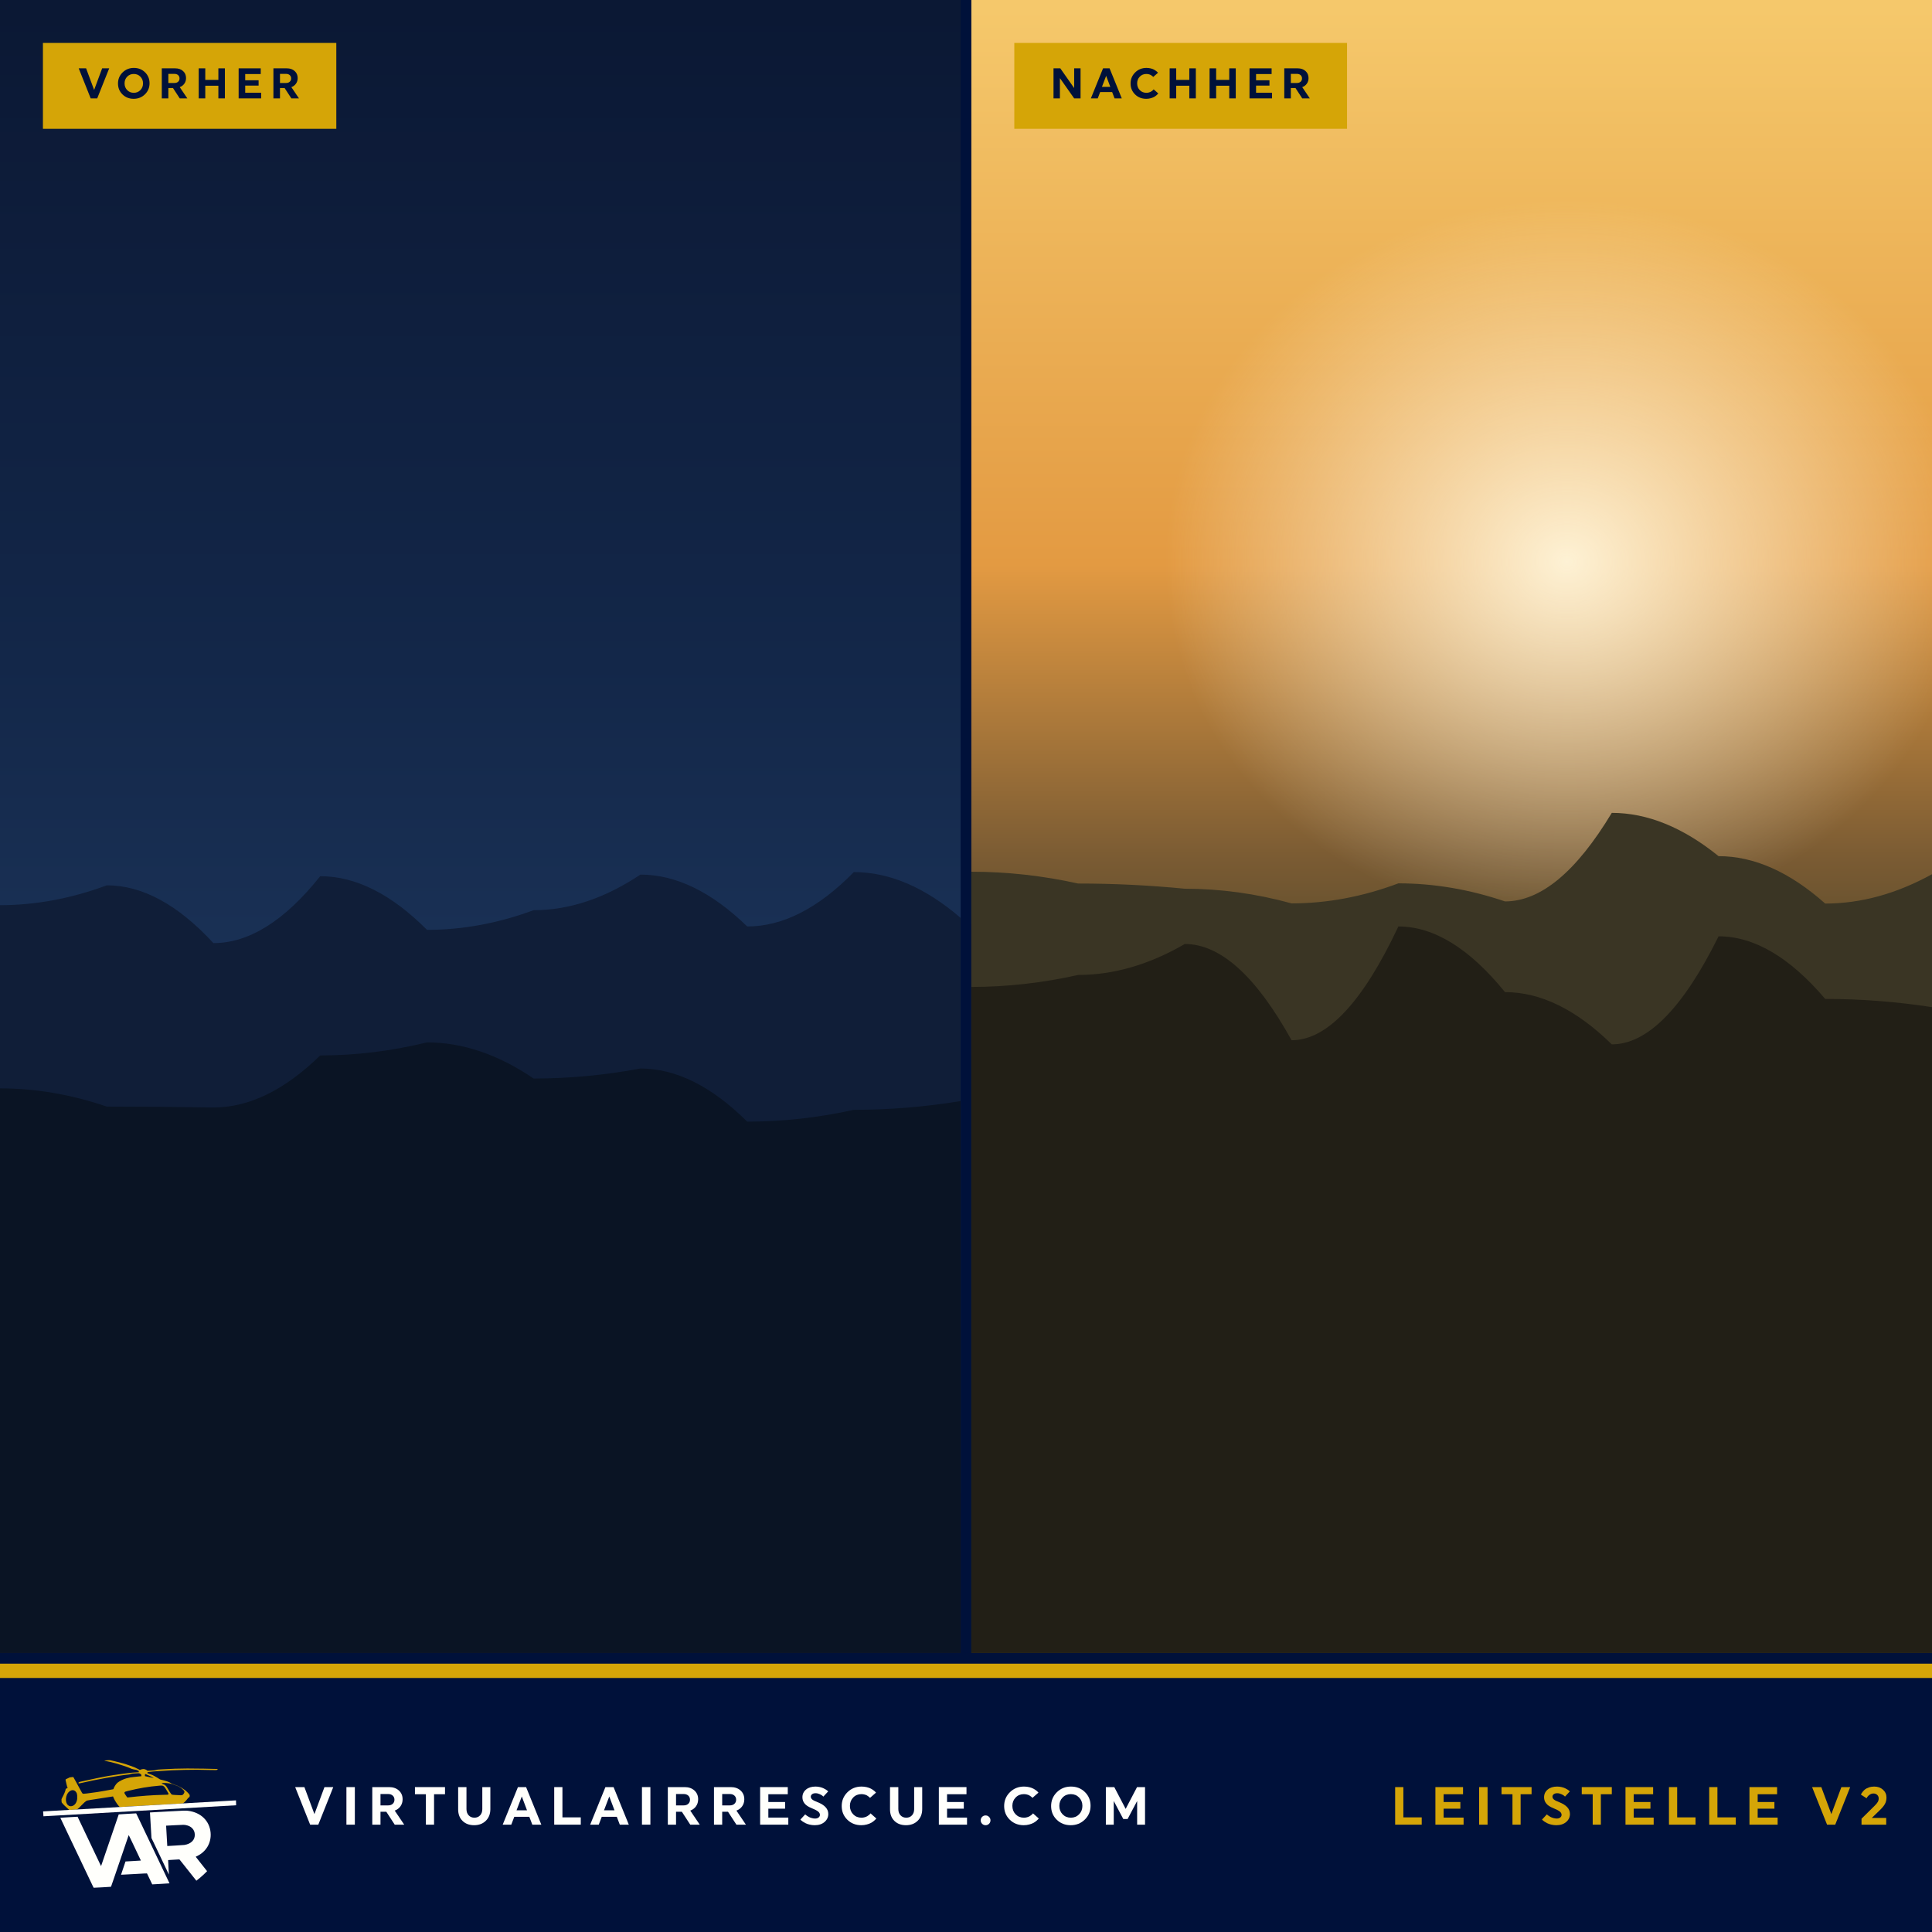
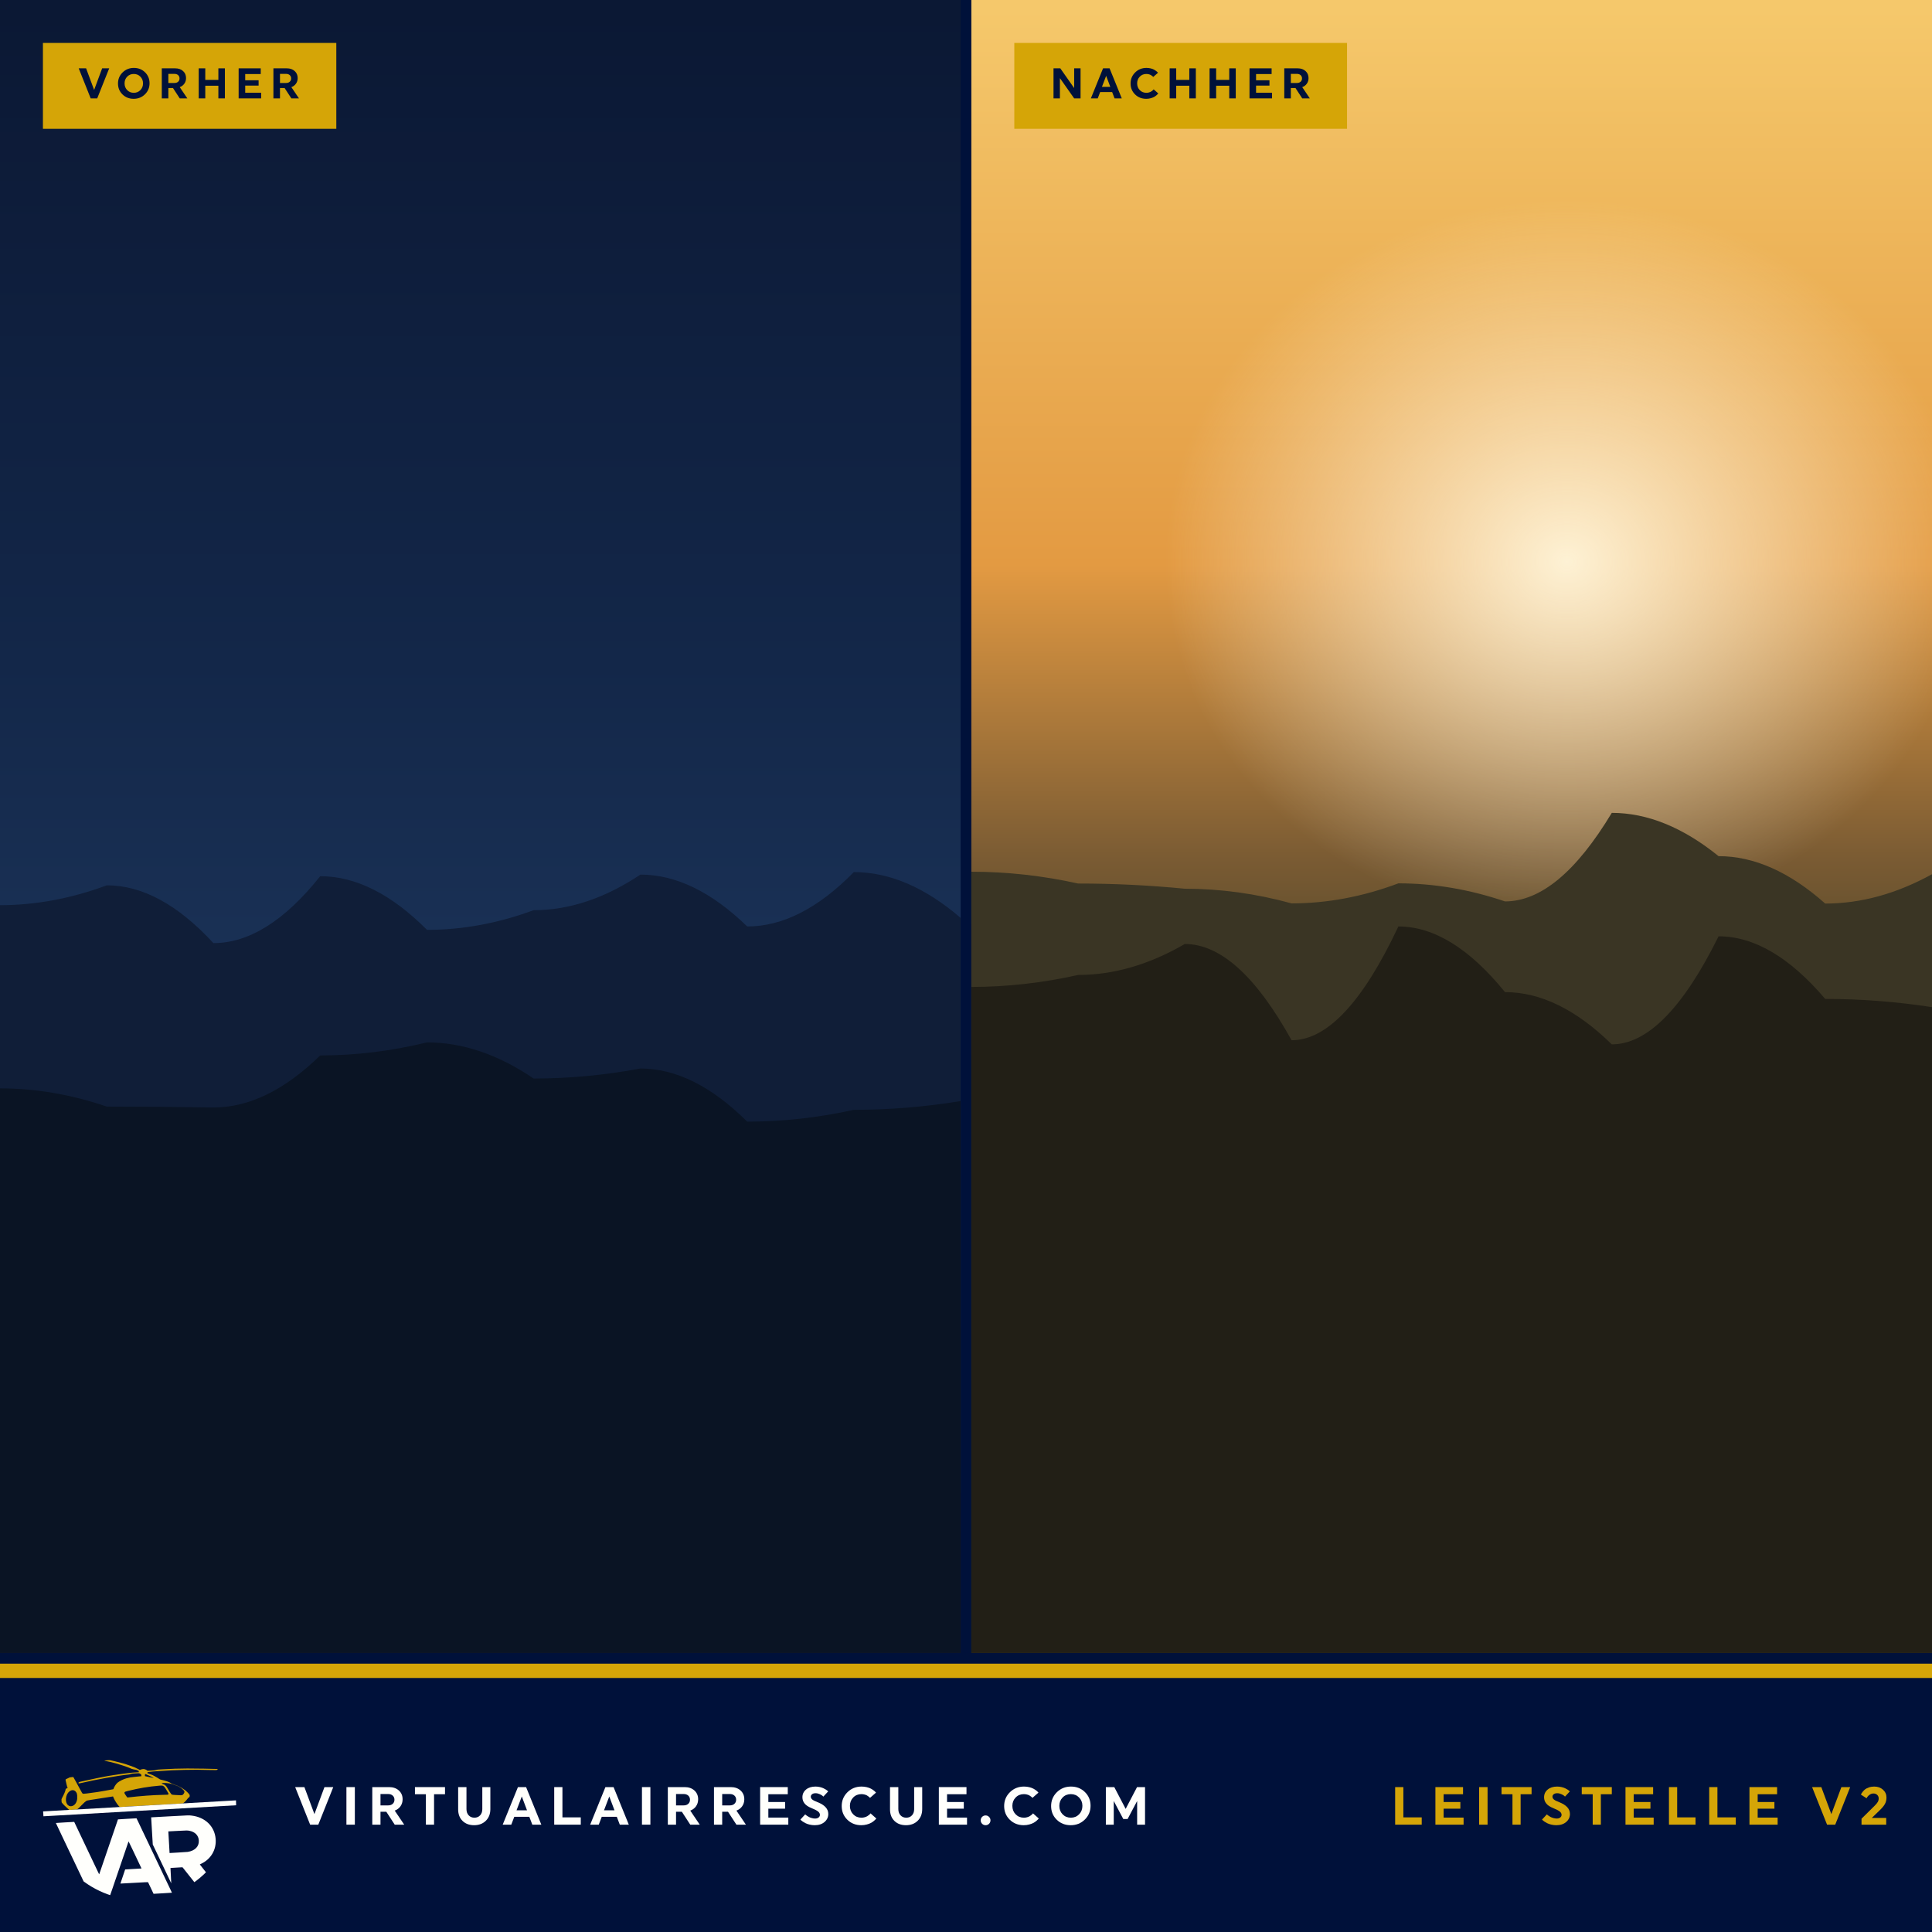
<svg xmlns="http://www.w3.org/2000/svg" viewBox="0 0 1080 1080" width="1080" height="1080">
  <rect width="1080" height="1080" fill="#00113A" />
  <defs>
    <clipPath id="cmp40">
      <rect x="0.0" y="0" width="537.0" height="924" />
    </clipPath>
  </defs>
  <g clip-path="url(#cmp40)">
    <g transform="translate(0.0,0)">
      <defs>
        <linearGradient id="sc41" x1="0" y1="0" x2="0" y2="1">
          <stop offset="0%" stop-color="#0B1834" />
          <stop offset="40%" stop-color="#132749" />
          <stop offset="62%" stop-color="#1B3358" />
          <stop offset="100%" stop-color="#0A1426" />
        </linearGradient>
      </defs>
      <rect width="537.0" height="924" fill="url(#sc41)" />
      <path d="M0,924 L0,506.0 Q29.8,506.0 59.7,494.9 Q89.5,494.9 119.3,527.2 Q149.2,527.2 179.0,489.8 Q208.8,489.8 238.7,519.8 Q268.5,519.8 298.3,508.8 Q328.2,508.8 358.0,488.9 Q387.8,488.9 417.7,517.9 Q447.5,517.9 477.3,487.5 Q507.2,487.5 537.0,513.1 L537.0,924 Z" fill="#101E38" />
      <path d="M0,924 L0,608.4 Q29.8,608.4 59.7,618.6 Q89.5,618.6 119.3,619.1 Q149.2,619.1 179.0,590.0 Q208.8,590.0 238.7,582.7 Q268.5,582.7 298.3,602.9 Q328.2,602.9 358.0,597.3 Q387.8,597.3 417.7,627.0 Q447.5,627.0 477.3,620.4 Q507.2,620.4 537.0,615.5 L537.0,924 Z" fill="#0A1424" />
    </g>
  </g>
  <rect x="24.0" y="24" width="164" height="48" fill="#D5A507" />
  <g fill="#00113A" transform="translate(44.0,55.0)">
    <path transform="translate(0.00,0) scale(0.024,-0.024)" d="M279.0 0.0 0.0 700.0H172.0L359.0 197.0L546.0 700.0H710.0L431.0 0.0Z" />
    <path transform="translate(20.88,0) scale(0.024,-0.024)" d="M413.0 130.0Q505.0 130.0 566.5 193.0Q628.0 256.0 628.0 350.0Q628.0 443.0 566.5 506.0Q505.0 569.0 413.0 569.0Q320.0 569.0 259.0 506.0Q198.0 443.0 198.0 350.0Q198.0 256.0 259.0 193.0Q320.0 130.0 413.0 130.0ZM152.0 604.5Q259.0 710.0 415.0 710.0Q571.0 710.0 675.5 607.0Q780.0 504.0 780.0 352.0Q780.0 200.0 673.0 95.0Q566.0 -10.0 410.0 -10.0Q254.0 -10.0 149.5 92.5Q45.0 195.0 45.0 347.0Q45.0 499.0 152.0 604.5Z" />
    <path transform="translate(44.52,0) scale(0.024,-0.024)" d="M374.0 571.0H233.0V359.0H374.0Q429.0 359.0 461.0 388.5Q493.0 418.0 493.0 465.0Q493.0 512.0 461.0 541.5Q429.0 571.0 374.0 571.0ZM80.0 0.0V700.0H393.0Q505.0 700.0 575.0 637.0Q645.0 574.0 645.0 473.0Q645.0 399.0 605.5 343.0Q566.0 287.0 498.0 262.0L675.0 0.0H498.0L341.0 241.0H233.0V0.0Z" />
    <path transform="translate(65.16,0) scale(0.024,-0.024)" d="M538.0 0.0V295.0H233.0V0.0H80.0V700.0H233.0V431.0H538.0V700.0H690.0V0.0Z" />
    <path transform="translate(87.48,0) scale(0.024,-0.024)" d="M605.0 0.0H80.0V700.0H595.0V567.0H233.0V422.0H545.0V298.0H233.0V132.0H605.0Z" />
    <path transform="translate(106.92,0) scale(0.024,-0.024)" d="M374.0 571.0H233.0V359.0H374.0Q429.0 359.0 461.0 388.5Q493.0 418.0 493.0 465.0Q493.0 512.0 461.0 541.5Q429.0 571.0 374.0 571.0ZM80.0 0.0V700.0H393.0Q505.0 700.0 575.0 637.0Q645.0 574.0 645.0 473.0Q645.0 399.0 605.5 343.0Q566.0 287.0 498.0 262.0L675.0 0.0H498.0L341.0 241.0H233.0V0.0Z" />
  </g>
  <defs>
    <clipPath id="cmp42">
      <rect x="543.0" y="0" width="537.0" height="924" />
    </clipPath>
  </defs>
  <g clip-path="url(#cmp42)">
    <g transform="translate(543.0,0)">
      <defs>
        <linearGradient id="sc43" x1="0" y1="0" x2="0" y2="1">
          <stop offset="0%" stop-color="#F5C86B" />
          <stop offset="34%" stop-color="#E39A42" />
          <stop offset="52%" stop-color="#7A5B33" />
          <stop offset="70%" stop-color="#22301F" />
          <stop offset="100%" stop-color="#141D14" />
        </linearGradient>
        <radialGradient id="sc43s">
          <stop offset="0%" stop-color="#FFF6DC" stop-opacity=".95" />
          <stop offset="100%" stop-color="#FFF6DC" stop-opacity="0" />
        </radialGradient>
      </defs>
      <rect width="537.0" height="924" fill="url(#sc43)" />
      <ellipse cx="333" cy="314" rx="226" ry="203" fill="url(#sc43s)" />
      <path d="M0,924 L0,487.3 Q29.8,487.3 59.7,493.9 Q89.5,493.9 119.3,496.8 Q149.2,496.8 179.0,505.0 Q208.8,505.0 238.7,493.8 Q268.5,493.8 298.3,503.9 Q328.2,503.9 358.0,454.4 Q387.8,454.4 417.7,478.6 Q447.5,478.6 477.3,505.1 Q507.2,505.1 537.0,488.7 L537.0,924 Z" fill="#3A3524" />
      <path d="M0,924 L0,551.7 Q29.8,551.7 59.7,545.0 Q89.5,545.0 119.3,527.7 Q149.2,527.7 179.0,581.5 Q208.8,581.5 238.7,517.9 Q268.5,517.9 298.3,554.6 Q328.2,554.6 358.0,583.8 Q387.8,583.8 417.7,523.4 Q447.5,523.4 477.3,558.4 Q507.2,558.4 537.0,563.0 L537.0,924 Z" fill="#221F16" />
    </g>
  </g>
  <rect x="567.0" y="24" width="186" height="48" fill="#D5A507" />
  <g fill="#00113A" transform="translate(587.0,55.0)">
    <path transform="translate(0.00,0) scale(0.024,-0.024)" d="M561.0 0.0 229.0 472.0V0.0H80.0V700.0H238.0L561.0 240.0V700.0H710.0V0.0Z" />
    <path transform="translate(22.80,0) scale(0.024,-0.024)" d="M356.0 525.0 258.0 268.0H453.0ZM436.0 700.0 720.0 0.0H552.0L496.0 147.0H216.0L160.0 0.0H0.0L284.0 700.0Z" />
    <path transform="translate(43.92,0) scale(0.024,-0.024)" d="M415.0 710.0Q467.0 710.0 513.5 698.5Q560.0 687.0 590.0 670.5Q620.0 654.0 642.0 637.0Q664.0 620.0 674.0 608.0L684.0 597.0L572.0 499.0Q570.0 502.0 566.0 506.5Q562.0 511.0 547.0 523.0Q532.0 535.0 515.5 544.5Q499.0 554.0 471.0 561.5Q443.0 569.0 413.0 569.0Q320.0 569.0 259.0 506.0Q198.0 443.0 198.0 350.0Q198.0 256.0 259.0 193.0Q320.0 130.0 413.0 130.0Q445.0 130.0 474.0 138.5Q503.0 147.0 522.0 158.5Q541.0 170.0 555.0 182.0Q569.0 194.0 576.0 202.0L582.0 211.0L690.0 115.0Q686.0 110.0 679.0 101.5Q672.0 93.0 647.0 71.5Q622.0 50.0 592.0 33.5Q562.0 17.0 513.0 3.5Q464.0 -10.0 410.0 -10.0Q254.0 -10.0 149.5 92.5Q45.0 195.0 45.0 347.0Q45.0 499.0 152.0 604.5Q259.0 710.0 415.0 710.0Z" />
    <path transform="translate(64.92,0) scale(0.024,-0.024)" d="M538.0 0.0V295.0H233.0V0.0H80.0V700.0H233.0V431.0H538.0V700.0H690.0V0.0Z" />
    <path transform="translate(87.24,0) scale(0.024,-0.024)" d="M538.0 0.0V295.0H233.0V0.0H80.0V700.0H233.0V431.0H538.0V700.0H690.0V0.0Z" />
    <path transform="translate(109.56,0) scale(0.024,-0.024)" d="M605.0 0.0H80.0V700.0H595.0V567.0H233.0V422.0H545.0V298.0H233.0V132.0H605.0Z" />
    <path transform="translate(129.00,0) scale(0.024,-0.024)" d="M374.0 571.0H233.0V359.0H374.0Q429.0 359.0 461.0 388.5Q493.0 418.0 493.0 465.0Q493.0 512.0 461.0 541.5Q429.0 571.0 374.0 571.0ZM80.0 0.0V700.0H393.0Q505.0 700.0 575.0 637.0Q645.0 574.0 645.0 473.0Q645.0 399.0 605.5 343.0Q566.0 287.0 498.0 262.0L675.0 0.0H498.0L341.0 241.0H233.0V0.0Z" />
  </g>
  <rect x="0" y="930" width="1080" height="150" fill="#00113A" />
  <rect x="0" y="930" width="1080" height="8" fill="#D5A507" />
  <g transform="translate(24,955.5) scale(0.21094)">
    <defs>
      <clipPath id="n1b44">
        <circle cx="256" cy="256" r="256" />
      </clipPath>
    </defs>
    <g clip-path="url(#n1b44)">
      <circle cx="256" cy="256" r="256" fill="#00113A" />
      <g fill="#D5A507" transform="translate(49.00,134.89) scale(0.414)">
        <path d="M35.7 305.27C27.86 297.99 20 290.67 18.23 289.02C12.94 284.07 7.26 277.76 2.59 271.63C1.3 269.94 1.3 269.94 0.67 259.67C0.04 249.4 0.04 249.4 3.21 243.43C17.85 215.93 25.31 198.26 26.9 187.33C27.45 183.58 26.65 184.36 34.25 180.13C39.92 176.97 39.91 176.98 39.91 175.49C39.91 173.85 39.02 172.61 37.83 172.6C37.11 172.6 37.81 175.22 31.69 149.81C26.64 128.87 26.11 126.2 26.67 124.15C27.12 122.49 32.62 119.37 41.13 115.95C46.53 113.78 47.49 113.3 48.58 112.26C50.67 110.26 58.97 108.69 71.24 107.99C77.19 107.64 74.98 104.81 89.29 131.15C96.15 143.79 105.73 161.29 110.57 170.04C115.41 178.79 120.75 188.62 122.44 191.88C129.48 205.52 134.23 213.21 136.29 214.34C139.72 216.22 170.18 212.83 229.23 204.01C250.02 200.91 306.75 190.88 330.23 186.17C332.66 185.68 332.66 185.68 333.54 183.12C338.5 168.63 350.1 151.3 360.17 143.32C372.8 133.3 397.13 121.34 414.41 116.63C435.84 110.79 444.66 109.17 464.81 107.34C479.81 105.98 511.76 102.62 512.05 102.38C512.08 102.36 511.65 99.49 511.1 96.01C510.1 89.68 510.1 89.68 506.87 88.58C502.65 87.13 501 86.26 499.45 84.67C498.18 83.37 498.18 83.37 487.88 83.75C459.05 84.82 451.08 85.73 441.9 89.01C435.4 91.33 435.45 91.31 428.8 91.97C362.81 98.45 214.12 125.11 126.21 146.21C111.13 149.83 109.91 149.82 109.35 146.09C108.62 141.18 110.96 140.04 130.7 135.68C199.78 120.43 262.82 107.4 294.63 101.81C336.98 94.36 431.41 81.22 452.54 79.84C455.13 79.67 462.05 79.18 467.91 78.75C473.77 78.33 480.74 77.91 483.41 77.82C496.02 77.41 495.76 77.44 495.55 76.49C495.44 76.03 495.28 74.08 495.18 72.17C495.01 68.69 495.01 68.69 493.75 68.38C493.06 68.2 491.24 67.34 489.71 66.47C482.4 62.32 482.87 62.48 475.05 61.23C461.69 59.09 454.17 57.41 449.82 55.59C448.42 55 444.91 53.47 442.02 52.19C431.61 47.57 418.28 42.66 392.8 34.08C364.87 24.67 339.59 17.5 311.76 11.09C299.95 8.37 299.99 8.38 290.21 6.6C279.38 4.63 274.04 3.36 274.55 2.87C275.14 2.3 289.73 0.65 297.88 0.23C311.16 -0.46 311.55 -0.4 341.15 6.74C389.7 18.46 402.15 22.04 437.97 34.58C462.99 43.33 472.02 47.05 486.52 54.55C489.7 56.2 494.13 58.47 496.36 59.59C498.58 60.72 500.74 61.86 501.14 62.13C501.87 62.62 501.89 62.62 504.82 61.38C519.4 55.23 529.43 55.03 540.79 60.69C546.35 63.46 548.17 64.78 548.98 66.6C549.58 67.97 555.31 67.94 575.92 66.45C598.39 64.83 598.39 64.83 607.34 62.29C614.29 60.32 614.14 60.33 639.56 58.79C703.41 54.93 756.26 53.13 806.36 53.13C858.12 53.13 977.54 55.09 996.82 56.26C1000.43 56.48 1001.17 58.14 998.71 60.49C995.29 63.76 991.43 63.94 948.73 62.85C873.08 60.91 856.08 60.83 788.97 62.17C722.22 63.5 694.67 64.8 620.01 70.11C613.86 70.55 607 70.98 604.77 71.07C591.89 71.59 573.5 73.35 567.47 74.64C561.97 75.82 561.32 75.9 556.36 76.04C551.11 76.19 551.11 76.19 550.94 78.75C550.84 80.16 550.57 81.77 550.34 82.33C550.01 83.11 549.99 83.38 550.24 83.47C550.42 83.53 553.42 84.55 556.9 85.72C560.39 86.9 566.25 88.96 569.93 90.32C573.61 91.67 576.74 92.77 576.89 92.77C580.14 92.77 614.7 111.79 625.81 119.69C630.93 123.34 630.93 123.34 636.87 124.75C672.02 133.12 689.95 139.38 701.29 147.24C705.18 149.93 705.18 149.93 720.24 155.31C752.95 166.98 765.35 173.35 790.99 191.66C799.5 197.73 816.67 214.97 819.64 220.42C823.42 227.36 820.75 237.21 814.42 239.63C811.9 240.59 812.26 240.2 804.25 250.61C795.46 262.02 780.6 276.24 776.87 276.82C775.66 277 373.53 299.94 373.25 299.84C371.87 299.33 359.32 284.34 355.46 278.59C344.66 262.51 338.75 252.16 334.39 241.69C332.21 236.45 330.36 232.1 330.28 232.02C329.97 231.71 213.68 249.73 187.97 254.08C164.08 258.12 163.13 258.35 158.5 261.43C151.54 266.06 146.73 270.44 129.11 288.18C98.73 318.77 105.03 315.29 77.25 316.85C63.91 317.61 52.31 318.29 51.48 318.37C49.96 318.52 49.96 318.52 35.7 305.27ZM65.16 294.35C83.73 291.12 97.51 273.39 100.91 248.38C101.38 244.97 101.37 230.17 100.9 226C99.56 213.99 98.8 211.61 94.02 204.55C76.64 178.83 40.43 194.92 31.18 232.47C22.2 268.91 38.7 298.96 65.16 294.35ZM426.51 238.42C508.82 228.76 585.47 223.14 652.64 221.81C692.24 221.03 690.56 222.48 677.71 200.11C656.08 162.43 653.86 160.82 626.75 163.14C557.73 169.02 495.94 179.34 427.86 196.36C408.78 201.13 406.7 201.91 404.56 205.13C401.84 209.25 402.31 210.47 412.79 226.27C421.54 239.45 421.09 239.05 426.51 238.42ZM771.34 224.12C780.47 221.3 789.76 206.88 786.96 199.86C783.31 190.7 764.16 174.62 748.38 167.48C741.64 164.43 718.63 155.97 707.64 152.51C687.74 146.23 651.12 143.59 643.34 147.88C640.63 149.37 642.43 150.74 649.96 152.91C662.3 156.47 670.56 163.87 679.03 178.98C687.23 193.6 699.29 212.89 702.16 215.99C707.1 221.32 707.66 221.47 727.59 222.62C764.71 224.76 768.81 224.9 771.34 224.12ZM591.15 114.24C591.15 114.08 588 112.11 584.82 110.28C578.3 106.55 556.35 96.34 545.07 91.8C543.08 91 540.82 89.97 540.03 89.52C537.82 88.26 535.19 88.74 534.96 90.44C534.72 92.22 534.14 101.92 534.27 102.04C534.33 102.09 541.55 103.67 550.3 105.55C559.05 107.43 571.61 110.17 578.21 111.63C589.8 114.19 591.15 114.47 591.15 114.24Z" fill-rule="evenodd" />
      </g>
      <g transform="translate(256,256) rotate(-3.275)">
        <rect x="-614.4" y="0" width="1228.8" height="13" fill="#FFFFFC" />
      </g>
      <g transform="rotate(-3.275 256 256)">
        <defs>
          <clipPath id="wc1b44">
            <circle cx="256" cy="256" r="249.00" />
          </clipPath>
        </defs>
        <g clip-path="url(#wc1b44)">
-           <g fill="#FFFFFC" transform="translate(44.65,275.00) scale(0.39871)">
+           <g fill="#FFFFFC" transform="translate(32.03,288.10) scale(0.42394)">
            <path d="M195.1 478.09C193.93 477.63 193.3 476.14 173.69 427.85C169.31 417.07 161.96 399.04 157.36 387.77C144.85 357.16 130.53 321.99 124.7 307.6C121.86 300.58 116.25 286.82 112.24 277.02C99.77 246.52 89.4 221.12 84.01 207.84C76.29 188.85 63.1 156.48 36.82 92.04C5.35 14.87 0 1.67 0 1.08C0 0.81 25.85 0.66 57.45 0.74L114.9 0.89L119.73 12.77C122.38 19.3 128.74 34.93 133.87 47.51C145.14 75.16 159.52 110.48 170.14 136.58C174.45 147.19 182.06 165.9 187.05 178.15C196.26 200.76 206.8 226.67 220.74 260.99C224.99 271.44 230.49 284.93 232.96 290.97C235.43 297.02 240.44 309.31 244.09 318.29C251.9 337.51 251.75 337.2 252.42 336.01C252.69 335.53 256.69 325.8 261.33 314.39C269.84 293.41 277.55 274.47 295.12 231.29C300.44 218.23 308.05 199.52 312.04 189.73C318.74 173.26 325.93 155.59 346.48 105.11C350.8 94.49 358.42 75.79 363.41 63.54C368.4 51.29 376.16 32.19 380.66 21.08L388.83 0.89L446.64 0.59C478.44 0.43 504.66 0.45 504.91 0.64C505.16 0.82 508.67 9.11 512.7 19.04C516.73 28.98 524.11 47.13 529.11 59.38C541.84 90.6 555.55 124.24 565.9 149.64C570.75 161.56 578.1 179.6 582.23 189.73C586.36 199.85 593.99 218.56 599.17 231.29C604.36 244.03 612.91 265.01 618.18 277.91C633.59 315.68 644.01 341.24 650.83 358.08C654.35 366.73 659.95 380.49 663.29 388.66C666.63 396.82 673.22 412.99 677.95 424.58C682.68 436.18 689.46 452.8 693.03 461.52C696.6 470.24 699.52 477.52 699.52 477.7C699.52 477.88 673.66 478.03 642.04 478.03L584.56 478.03L581.68 471.05C577.2 460.19 560.23 418.53 557.18 410.93C555.68 407.17 554.19 403.76 553.87 403.36C553.42 402.77 535.39 402.61 467.27 402.61C419.95 402.61 381.24 402.46 381.24 402.26C381.24 402.07 384.56 393.72 388.61 383.71C396.8 363.5 408.21 335.11 412.82 323.49L415.81 315.92L467.08 315.77L518.34 315.62L513.87 304.63C511.41 298.59 505.44 283.89 500.59 271.97C495.75 260.05 487.88 240.68 483.1 228.92C478.32 217.16 470.83 198.72 466.45 187.95C450.59 148.87 447.82 142.25 447.34 142.09C447.07 142 445.2 146.13 443.18 151.28C441.16 156.42 434.67 172.52 428.75 187.05C422.83 201.59 414.81 221.36 410.93 231C407.04 240.63 399.56 259.07 394.3 271.97C376.24 316.27 366.82 339.41 358.64 359.56C345.14 392.83 338.8 408.42 330.37 429.04C311.03 476.38 310.36 477.95 309.1 478.28C307.23 478.79 196.4 478.6 195.1 478.09ZM881.95 474.91C879.81 472 876.03 466.65 856.48 438.84C852.23 432.79 840.49 416.09 830.38 401.72C820.26 387.35 807.21 368.78 801.36 360.45C784.84 336.91 776.14 324.62 775.21 323.48C774.4 322.5 772.01 322.45 736.79 322.59L699.23 322.74L698.93 370.83L698.63 418.92L690.21 398.15C685.57 386.72 677.74 367.49 672.81 355.4C667.87 343.32 660.52 325.28 656.47 315.32C652.42 305.36 644.8 286.65 639.54 273.75C634.28 260.85 625.94 240.41 621.01 228.33C616.08 216.24 608.68 198.2 604.57 188.24L597.09 170.13L596.94 85.03L596.79 -0.07L711.55 0.16C835.48 0.41 832.04 0.32 850.36 3.58C934.1 18.49 989.12 78.21 991.5 156.77C993.56 225.09 954.38 283.51 889.7 308.51C886.35 309.81 883.62 311.05 883.61 311.28C883.61 311.67 888.25 318.33 910.61 350.06C915.44 356.92 922.68 367.21 926.69 372.92C930.71 378.64 938.14 389.19 943.21 396.38C948.28 403.56 955.61 413.98 959.5 419.54C963.39 425.09 972.96 438.72 980.78 449.82C999.57 476.5 1000 477.12 1000 477.61C1000 477.84 973.95 478.03 942.12 478.03C884.24 478.03 884.24 478.03 881.95 474.91ZM812.44 228.62C858.16 224.16 885.99 198.77 885.99 161.52C885.99 130.34 865.44 106.28 831.53 97.74C817.42 94.19 818.24 94.23 756.09 93.98L698.93 93.75L698.93 161.48L698.93 229.22L752.61 229.22C784.27 229.22 808.81 228.97 812.44 228.62Z" fill-rule="evenodd" />
          </g>
        </g>
      </g>
    </g>
  </g>
  <g fill="#FFFFFC" transform="translate(165.0,1020.0)">
    <path transform="translate(0.00,0) scale(0.03,-0.03)" d="M279.0 0.0 0.0 700.0H172.0L359.0 197.0L546.0 700.0H710.0L431.0 0.0Z" />
    <path transform="translate(26.10,0) scale(0.03,-0.03)" d="M85.0 0.0V700.0H242.0V0.0Z" />
    <path transform="translate(40.71,0) scale(0.03,-0.03)" d="M374.0 571.0H233.0V359.0H374.0Q429.0 359.0 461.0 388.5Q493.0 418.0 493.0 465.0Q493.0 512.0 461.0 541.5Q429.0 571.0 374.0 571.0ZM80.0 0.0V700.0H393.0Q505.0 700.0 575.0 637.0Q645.0 574.0 645.0 473.0Q645.0 399.0 605.5 343.0Q566.0 287.0 498.0 262.0L675.0 0.0H498.0L341.0 241.0H233.0V0.0Z" />
    <path transform="translate(66.51,0) scale(0.03,-0.03)" d="M575.0 567.0H371.0V0.0H219.0V567.0H15.0V700.0H575.0Z" />
    <path transform="translate(89.01,0) scale(0.03,-0.03)" d="M520.0 700.0H670.0V290.0Q670.0 156.0 586.0 73.0Q502.0 -10.0 368.0 -10.0Q233.0 -10.0 151.5 70.5Q70.0 151.0 70.0 285.0V700.0H225.0V290.0Q225.0 218.0 266.0 174.0Q307.0 130.0 373.0 130.0Q439.0 130.0 479.5 174.0Q520.0 218.0 520.0 290.0Z" />
    <path transform="translate(116.01,0) scale(0.03,-0.03)" d="M356.0 525.0 258.0 268.0H453.0ZM436.0 700.0 720.0 0.0H552.0L496.0 147.0H216.0L160.0 0.0H0.0L284.0 700.0Z" />
    <path transform="translate(142.41,0) scale(0.03,-0.03)" d="M575.0 0.0H80.0V700.0H233.0V136.0H575.0Z" />
    <path transform="translate(164.91,0) scale(0.03,-0.03)" d="M356.0 525.0 258.0 268.0H453.0ZM436.0 700.0 720.0 0.0H552.0L496.0 147.0H216.0L160.0 0.0H0.0L284.0 700.0Z" />
    <path transform="translate(191.31,0) scale(0.03,-0.03)" d="M85.0 0.0V700.0H242.0V0.0Z" />
    <path transform="translate(205.92,0) scale(0.03,-0.03)" d="M374.0 571.0H233.0V359.0H374.0Q429.0 359.0 461.0 388.5Q493.0 418.0 493.0 465.0Q493.0 512.0 461.0 541.5Q429.0 571.0 374.0 571.0ZM80.0 0.0V700.0H393.0Q505.0 700.0 575.0 637.0Q645.0 574.0 645.0 473.0Q645.0 399.0 605.5 343.0Q566.0 287.0 498.0 262.0L675.0 0.0H498.0L341.0 241.0H233.0V0.0Z" />
    <path transform="translate(231.72,0) scale(0.03,-0.03)" d="M374.0 571.0H233.0V359.0H374.0Q429.0 359.0 461.0 388.5Q493.0 418.0 493.0 465.0Q493.0 512.0 461.0 541.5Q429.0 571.0 374.0 571.0ZM80.0 0.0V700.0H393.0Q505.0 700.0 575.0 637.0Q645.0 574.0 645.0 473.0Q645.0 399.0 605.5 343.0Q566.0 287.0 498.0 262.0L675.0 0.0H498.0L341.0 241.0H233.0V0.0Z" />
    <path transform="translate(257.52,0) scale(0.03,-0.03)" d="M605.0 0.0H80.0V700.0H595.0V567.0H233.0V422.0H545.0V298.0H233.0V132.0H605.0Z" />
    <path transform="translate(281.82,0) scale(0.03,-0.03)" d="M340.0 419.0Q540.0 341.0 540.0 200.0Q540.0 110.0 470.0 50.0Q400.0 -10.0 287.0 -10.0Q238.0 -10.0 192.5 1.0Q147.0 12.0 117.0 27.0Q87.0 42.0 64.0 57.5Q41.0 73.0 30.0 84.0L20.0 95.0L110.0 192.0Q113.0 189.0 119.0 183.5Q125.0 178.0 144.0 164.5Q163.0 151.0 183.5 141.0Q204.0 131.0 234.5 122.5Q265.0 114.0 295.0 114.0Q334.0 114.0 359.0 133.5Q384.0 153.0 384.0 183.0Q384.0 218.0 350.0 245.5Q316.0 273.0 225.0 310.0Q58.0 375.0 58.0 511.0Q58.0 598.0 125.0 654.0Q192.0 710.0 301.0 710.0Q344.0 710.0 384.0 700.5Q424.0 691.0 450.5 678.0Q477.0 665.0 498.0 652.0Q519.0 639.0 528.0 630.0L538.0 620.0L448.0 523.0Q441.0 530.0 429.0 540.5Q417.0 551.0 379.5 568.5Q342.0 586.0 303.0 586.0Q261.0 586.0 237.5 567.0Q214.0 548.0 214.0 523.0Q214.0 492.0 240.5 469.5Q267.0 447.0 340.0 419.0Z" />
    <path transform="translate(304.17,0) scale(0.03,-0.03)" d="M415.0 710.0Q467.0 710.0 513.5 698.5Q560.0 687.0 590.0 670.5Q620.0 654.0 642.0 637.0Q664.0 620.0 674.0 608.0L684.0 597.0L572.0 499.0Q570.0 502.0 566.0 506.5Q562.0 511.0 547.0 523.0Q532.0 535.0 515.5 544.5Q499.0 554.0 471.0 561.5Q443.0 569.0 413.0 569.0Q320.0 569.0 259.0 506.0Q198.0 443.0 198.0 350.0Q198.0 256.0 259.0 193.0Q320.0 130.0 413.0 130.0Q445.0 130.0 474.0 138.5Q503.0 147.0 522.0 158.5Q541.0 170.0 555.0 182.0Q569.0 194.0 576.0 202.0L582.0 211.0L690.0 115.0Q686.0 110.0 679.0 101.5Q672.0 93.0 647.0 71.5Q622.0 50.0 592.0 33.5Q562.0 17.0 513.0 3.5Q464.0 -10.0 410.0 -10.0Q254.0 -10.0 149.5 92.5Q45.0 195.0 45.0 347.0Q45.0 499.0 152.0 604.5Q259.0 710.0 415.0 710.0Z" />
    <path transform="translate(330.42,0) scale(0.03,-0.03)" d="M520.0 700.0H670.0V290.0Q670.0 156.0 586.0 73.0Q502.0 -10.0 368.0 -10.0Q233.0 -10.0 151.5 70.5Q70.0 151.0 70.0 285.0V700.0H225.0V290.0Q225.0 218.0 266.0 174.0Q307.0 130.0 373.0 130.0Q439.0 130.0 479.5 174.0Q520.0 218.0 520.0 290.0Z" />
    <path transform="translate(357.42,0) scale(0.03,-0.03)" d="M605.0 0.0H80.0V700.0H595.0V567.0H233.0V422.0H545.0V298.0H233.0V132.0H605.0Z" />
    <path transform="translate(381.72,0) scale(0.03,-0.03)" d="M141.0 172.0Q178.0 172.0 205.0 145.0Q232.0 118.0 232.0 81.0Q232.0 43.0 205.5 16.5Q179.0 -10.0 141.0 -10.0Q103.0 -10.0 76.5 16.5Q50.0 43.0 50.0 81.0Q50.0 119.0 76.5 145.5Q103.0 172.0 141.0 172.0Z" />
    <path transform="translate(394.98,0) scale(0.03,-0.03)" d="M415.0 710.0Q467.0 710.0 513.5 698.5Q560.0 687.0 590.0 670.5Q620.0 654.0 642.0 637.0Q664.0 620.0 674.0 608.0L684.0 597.0L572.0 499.0Q570.0 502.0 566.0 506.5Q562.0 511.0 547.0 523.0Q532.0 535.0 515.5 544.5Q499.0 554.0 471.0 561.5Q443.0 569.0 413.0 569.0Q320.0 569.0 259.0 506.0Q198.0 443.0 198.0 350.0Q198.0 256.0 259.0 193.0Q320.0 130.0 413.0 130.0Q445.0 130.0 474.0 138.5Q503.0 147.0 522.0 158.5Q541.0 170.0 555.0 182.0Q569.0 194.0 576.0 202.0L582.0 211.0L690.0 115.0Q686.0 110.0 679.0 101.5Q672.0 93.0 647.0 71.5Q622.0 50.0 592.0 33.5Q562.0 17.0 513.0 3.5Q464.0 -10.0 410.0 -10.0Q254.0 -10.0 149.5 92.5Q45.0 195.0 45.0 347.0Q45.0 499.0 152.0 604.5Q259.0 710.0 415.0 710.0Z" />
    <path transform="translate(421.23,0) scale(0.03,-0.03)" d="M413.0 130.0Q505.0 130.0 566.5 193.0Q628.0 256.0 628.0 350.0Q628.0 443.0 566.5 506.0Q505.0 569.0 413.0 569.0Q320.0 569.0 259.0 506.0Q198.0 443.0 198.0 350.0Q198.0 256.0 259.0 193.0Q320.0 130.0 413.0 130.0ZM152.0 604.5Q259.0 710.0 415.0 710.0Q571.0 710.0 675.5 607.0Q780.0 504.0 780.0 352.0Q780.0 200.0 673.0 95.0Q566.0 -10.0 410.0 -10.0Q254.0 -10.0 149.5 92.5Q45.0 195.0 45.0 347.0Q45.0 499.0 152.0 604.5Z" />
    <path transform="translate(450.78,0) scale(0.03,-0.03)" d="M405.0 105.0 227.0 441.0V0.0H80.0V700.0H237.0L449.0 294.0L661.0 700.0H810.0V0.0H663.0V441.0L485.0 105.0Z" />
  </g>
  <g fill="#D5A507" transform="translate(777.5,1020.0)">
    <path transform="translate(0.00,0) scale(0.03,-0.03)" d="M575.0 0.0H80.0V700.0H233.0V136.0H575.0Z" />
    <path transform="translate(22.50,0) scale(0.03,-0.03)" d="M605.0 0.0H80.0V700.0H595.0V567.0H233.0V422.0H545.0V298.0H233.0V132.0H605.0Z" />
    <path transform="translate(46.80,0) scale(0.03,-0.03)" d="M85.0 0.0V700.0H242.0V0.0Z" />
    <path transform="translate(61.41,0) scale(0.03,-0.03)" d="M575.0 567.0H371.0V0.0H219.0V567.0H15.0V700.0H575.0Z" />
    <path transform="translate(83.91,0) scale(0.03,-0.03)" d="M340.0 419.0Q540.0 341.0 540.0 200.0Q540.0 110.0 470.0 50.0Q400.0 -10.0 287.0 -10.0Q238.0 -10.0 192.5 1.0Q147.0 12.0 117.0 27.0Q87.0 42.0 64.0 57.5Q41.0 73.0 30.0 84.0L20.0 95.0L110.0 192.0Q113.0 189.0 119.0 183.5Q125.0 178.0 144.0 164.5Q163.0 151.0 183.5 141.0Q204.0 131.0 234.5 122.5Q265.0 114.0 295.0 114.0Q334.0 114.0 359.0 133.5Q384.0 153.0 384.0 183.0Q384.0 218.0 350.0 245.5Q316.0 273.0 225.0 310.0Q58.0 375.0 58.0 511.0Q58.0 598.0 125.0 654.0Q192.0 710.0 301.0 710.0Q344.0 710.0 384.0 700.5Q424.0 691.0 450.5 678.0Q477.0 665.0 498.0 652.0Q519.0 639.0 528.0 630.0L538.0 620.0L448.0 523.0Q441.0 530.0 429.0 540.5Q417.0 551.0 379.5 568.5Q342.0 586.0 303.0 586.0Q261.0 586.0 237.5 567.0Q214.0 548.0 214.0 523.0Q214.0 492.0 240.5 469.5Q267.0 447.0 340.0 419.0Z" />
    <path transform="translate(106.26,0) scale(0.03,-0.03)" d="M575.0 567.0H371.0V0.0H219.0V567.0H15.0V700.0H575.0Z" />
    <path transform="translate(128.76,0) scale(0.03,-0.03)" d="M605.0 0.0H80.0V700.0H595.0V567.0H233.0V422.0H545.0V298.0H233.0V132.0H605.0Z" />
    <path transform="translate(153.06,0) scale(0.03,-0.03)" d="M575.0 0.0H80.0V700.0H233.0V136.0H575.0Z" />
    <path transform="translate(175.56,0) scale(0.03,-0.03)" d="M575.0 0.0H80.0V700.0H233.0V136.0H575.0Z" />
    <path transform="translate(198.06,0) scale(0.03,-0.03)" d="M605.0 0.0H80.0V700.0H595.0V567.0H233.0V422.0H545.0V298.0H233.0V132.0H605.0Z" />
    <path transform="translate(235.47,0) scale(0.03,-0.03)" d="M279.0 0.0 0.0 700.0H172.0L359.0 197.0L546.0 700.0H710.0L431.0 0.0Z" />
    <path transform="translate(261.57,0) scale(0.03,-0.03)" d="M51.0 111.0 293.0 350.0Q337.0 393.0 354.0 423.0Q371.0 453.0 371.0 489.0Q371.0 528.0 343.5 554.5Q316.0 581.0 273.0 581.0Q235.0 581.0 203.0 558.5Q171.0 536.0 158.0 514.0L145.0 492.0L40.0 560.0Q42.0 566.0 47.0 576.0Q52.0 586.0 72.0 612.0Q92.0 638.0 117.5 658.0Q143.0 678.0 188.5 694.0Q234.0 710.0 287.0 710.0Q386.0 710.0 451.0 651.5Q516.0 593.0 516.0 506.0Q516.0 438.0 487.0 385.5Q458.0 333.0 390.0 268.0L242.0 125.0H511.0V0.0H51.0Z" />
  </g>
</svg>
